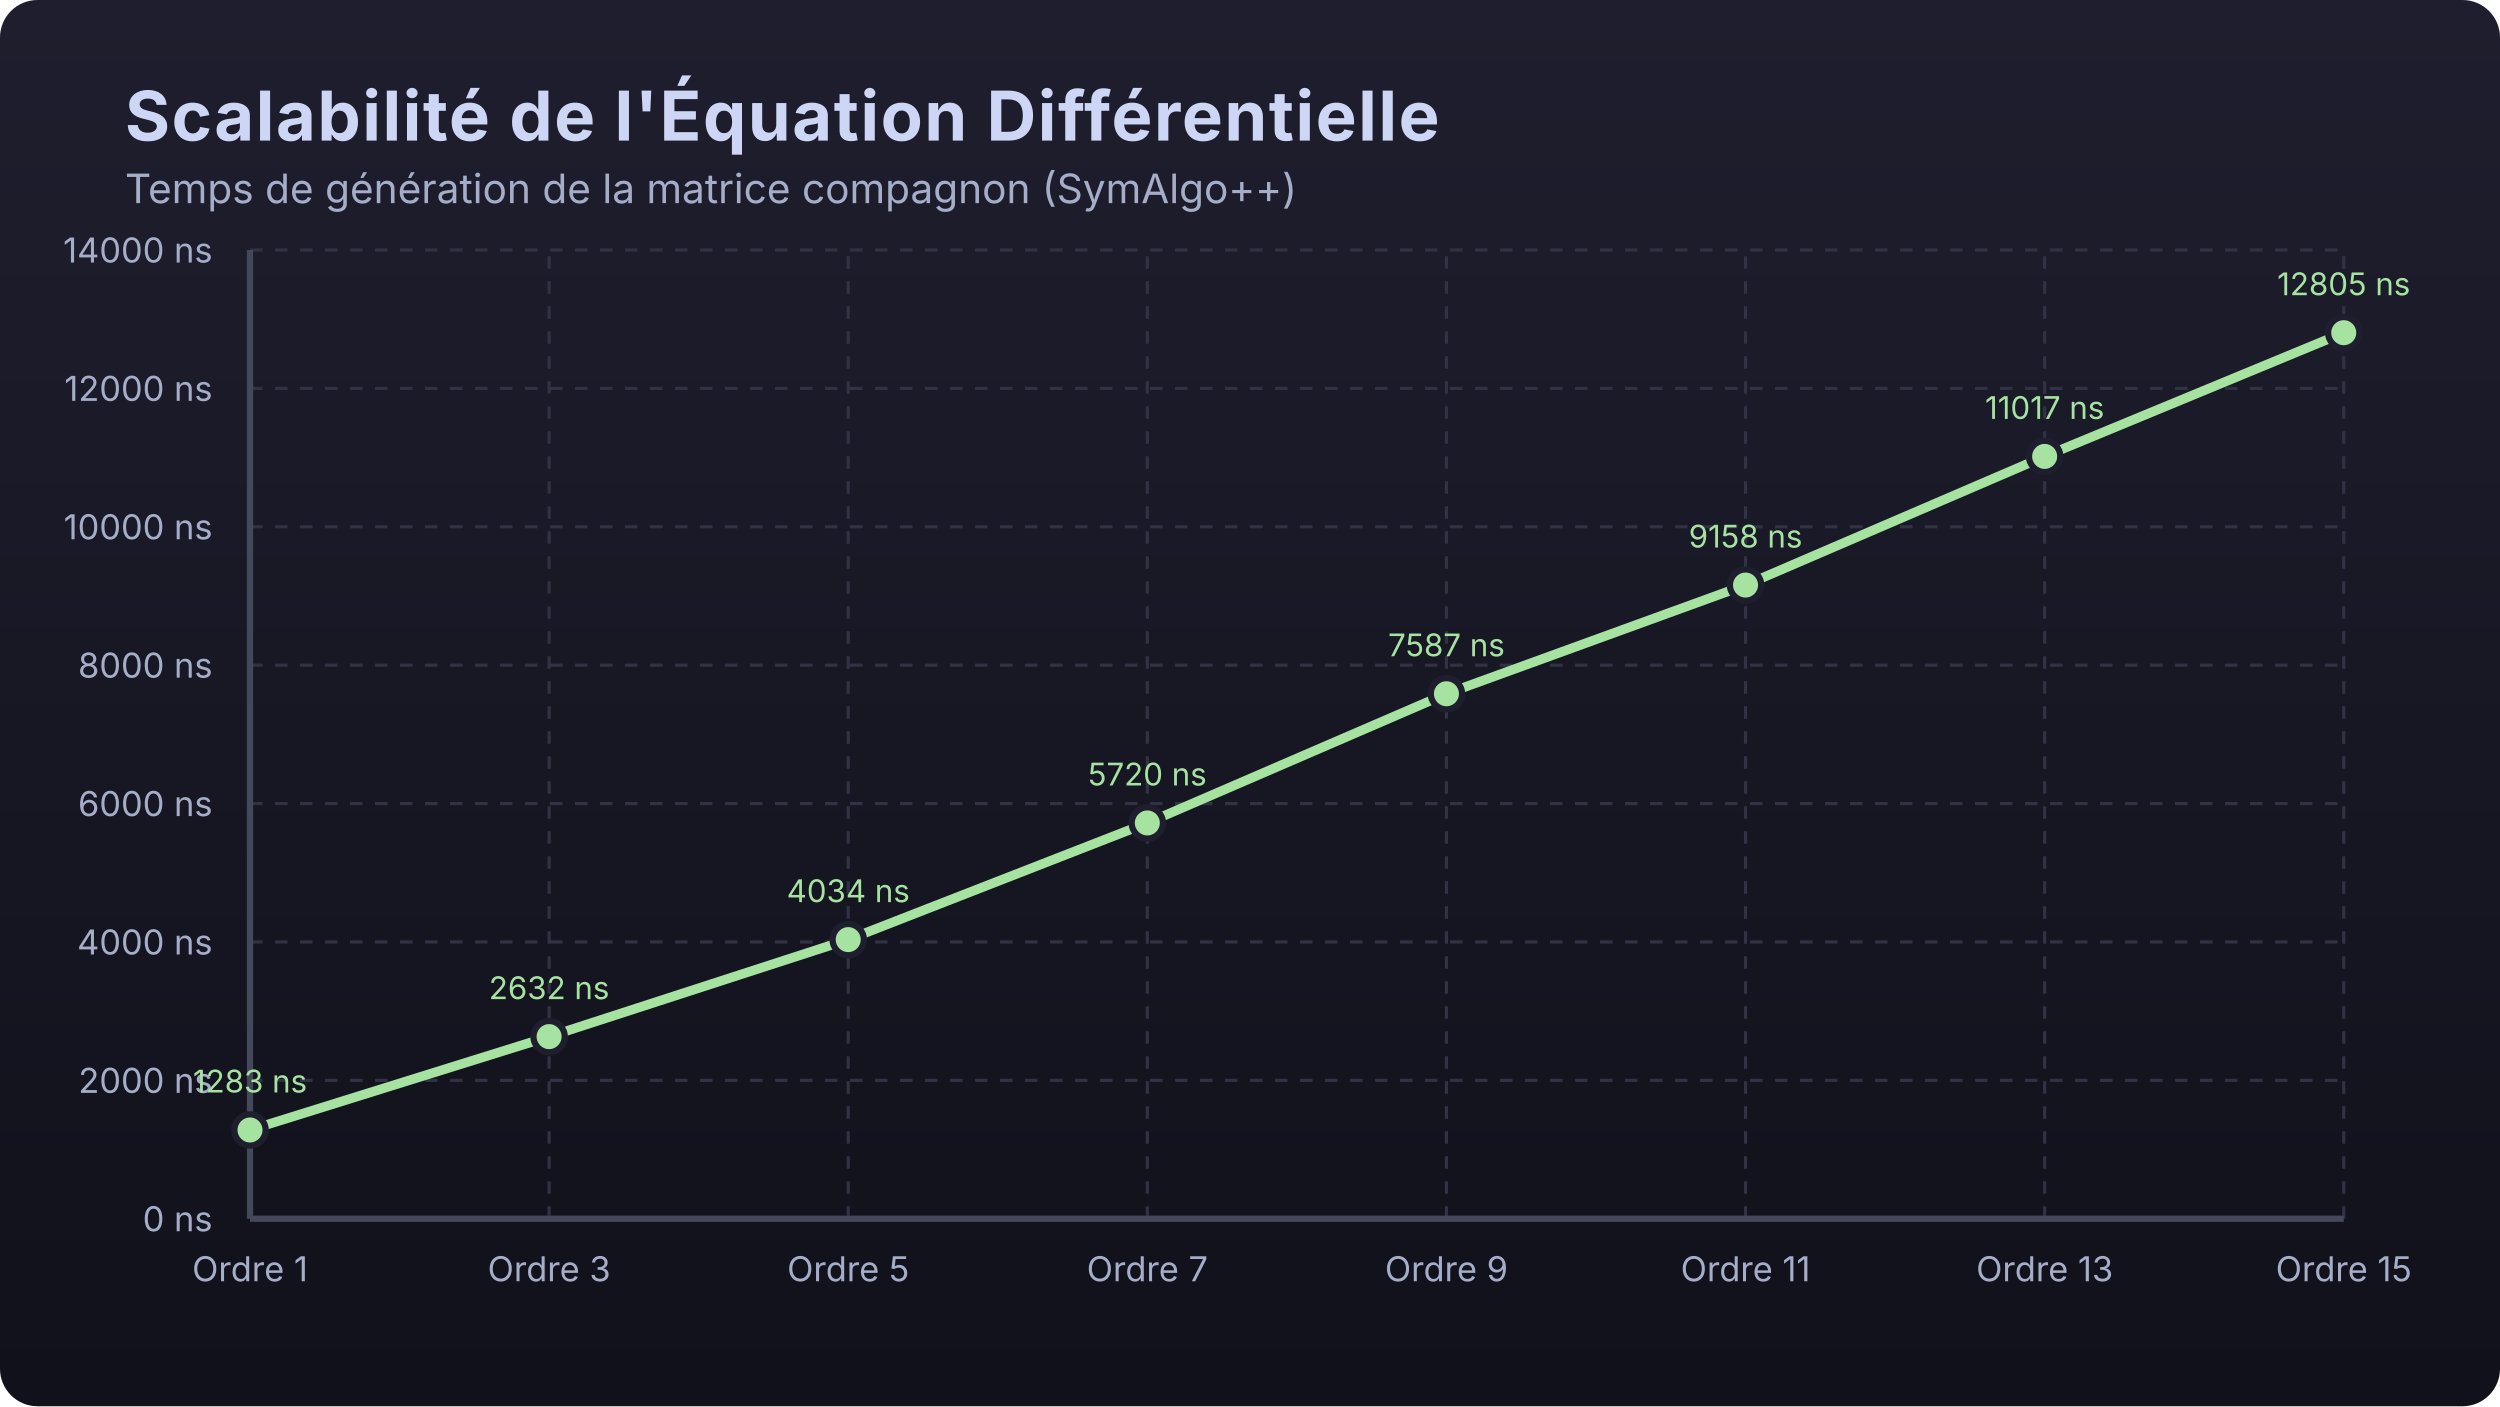
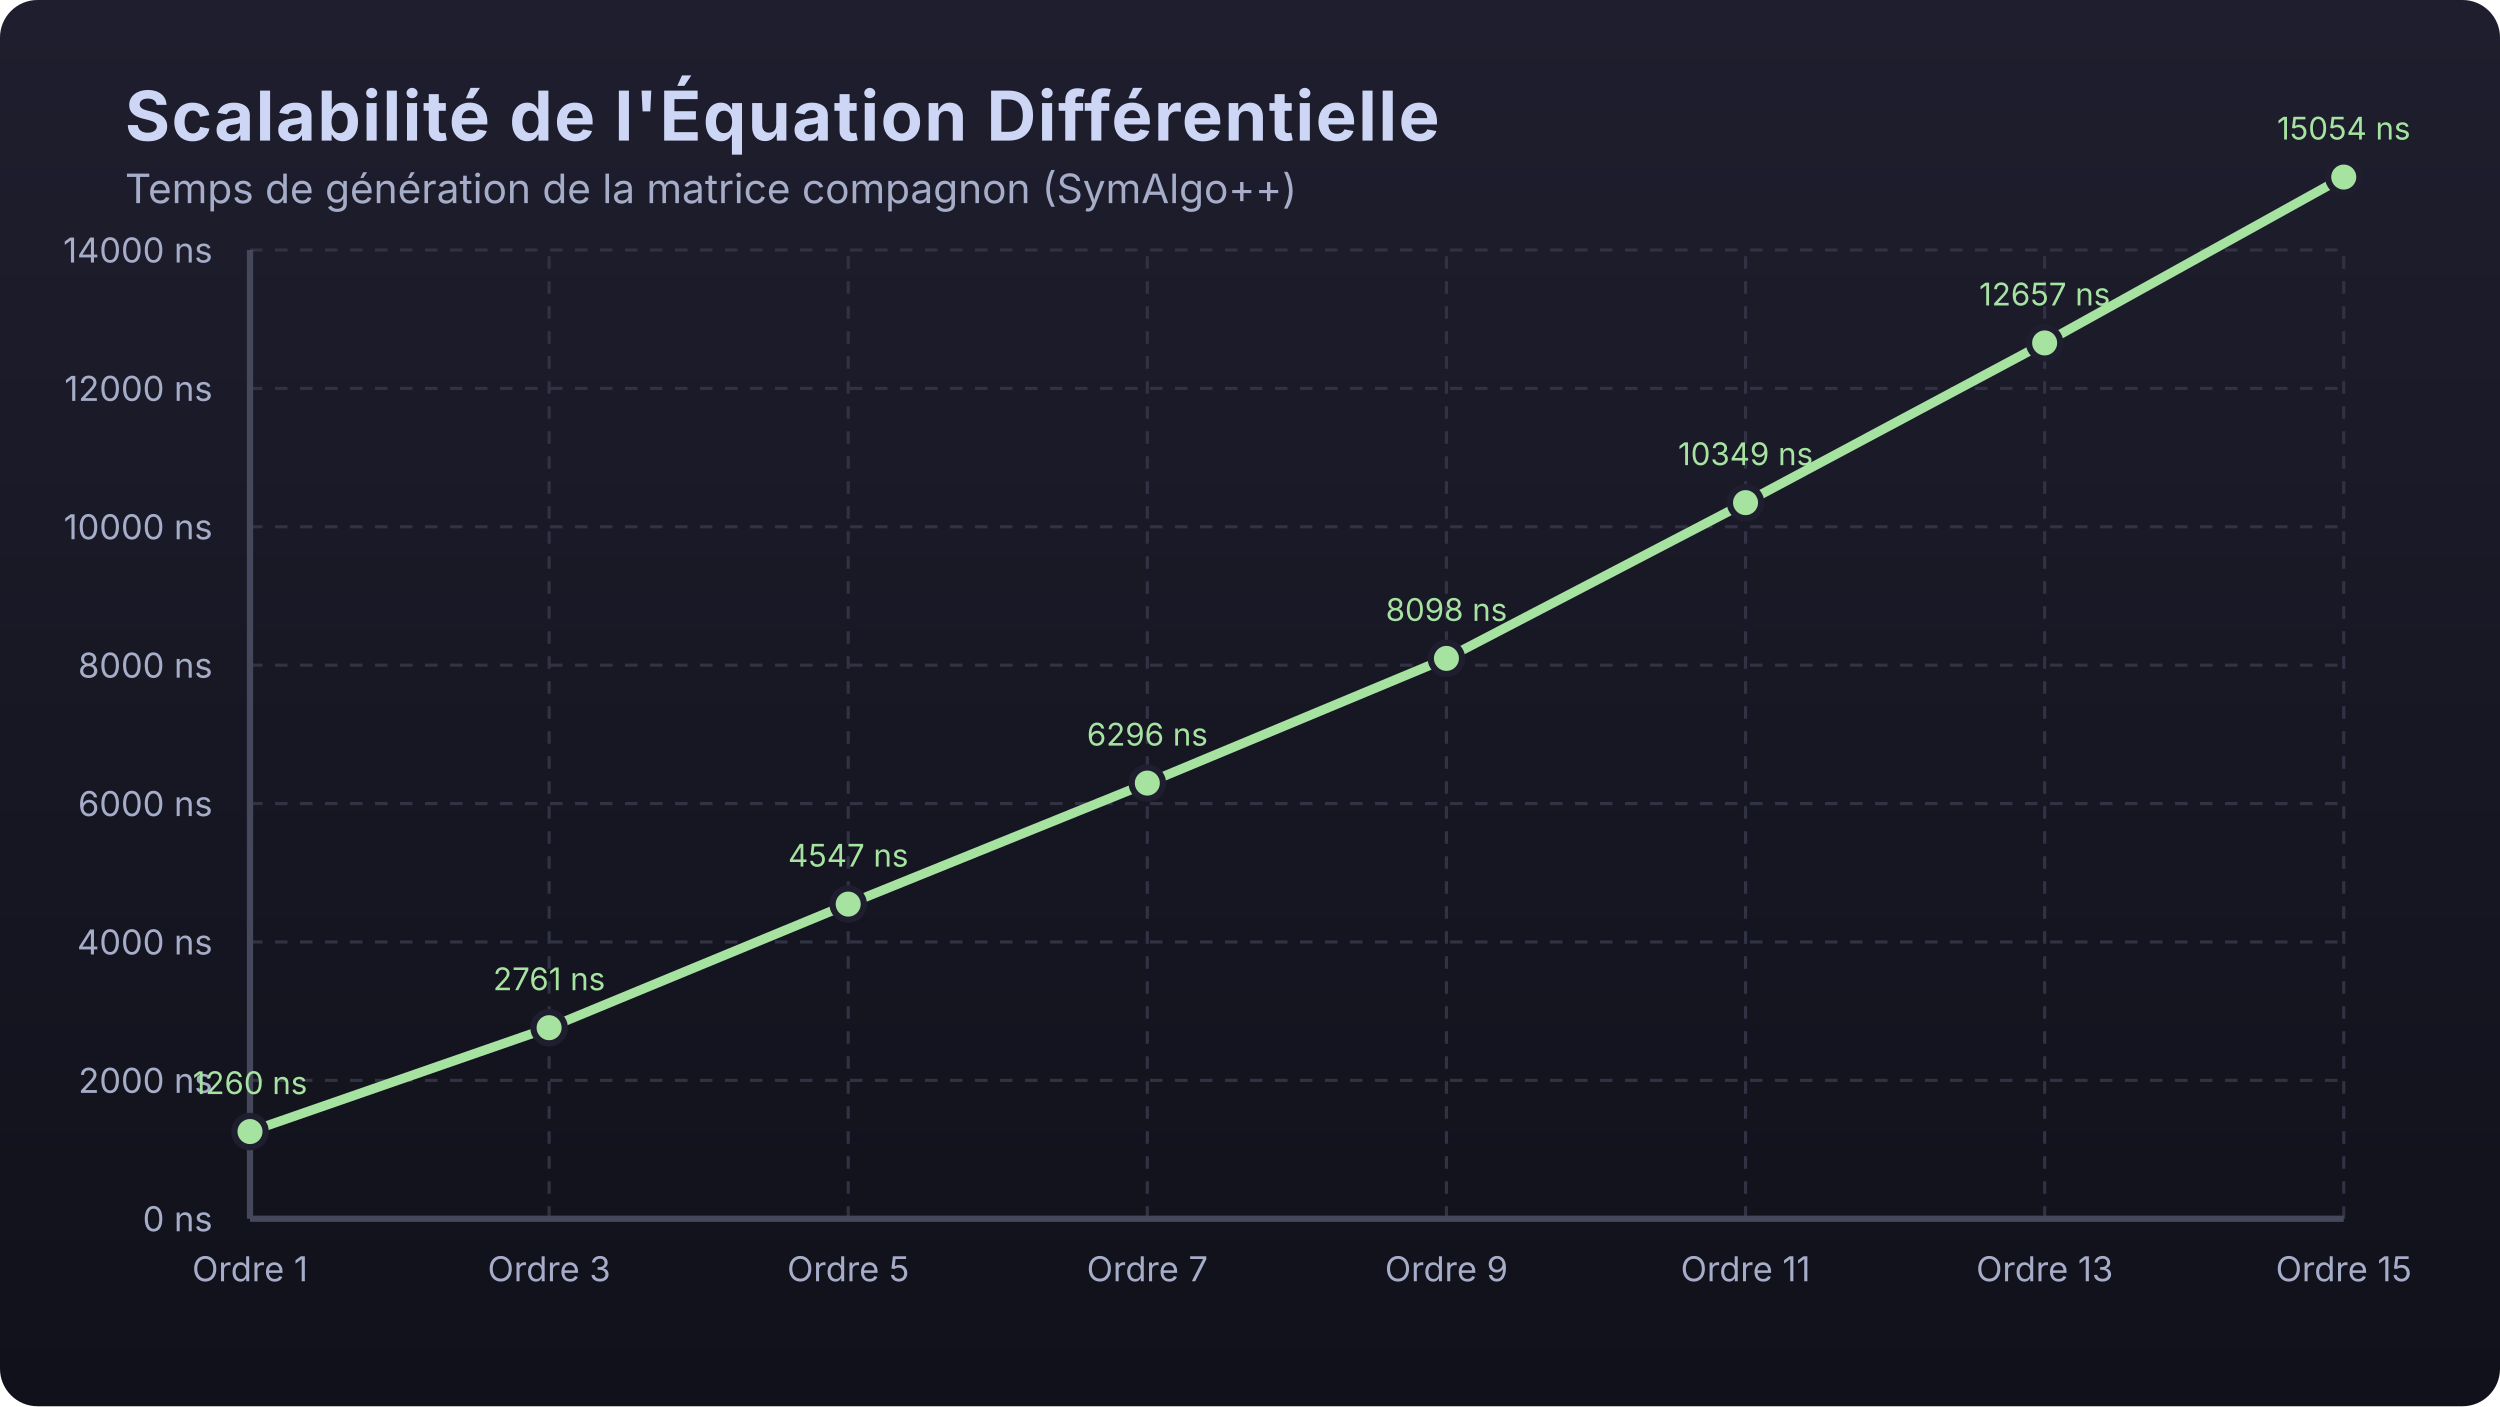
<svg xmlns="http://www.w3.org/2000/svg" viewBox="0 0 800 450" width="100%" height="100%" style="background-color: #1e1e2e; font-family: system-ui, -apple-system, sans-serif; border-radius: 12px; box-shadow: 0 8px 30px rgba(0,0,0,0.3);">
  <defs>
    <linearGradient id="bg-grad" x1="0%" y1="0%" x2="0%" y2="100%">
      <stop offset="0%" stop-color="#1e1e2e" />
      <stop offset="100%" stop-color="#11111b" />
    </linearGradient>
  </defs>
  <rect width="100%" height="100%" fill="url(#bg-grad)" rx="12" />
  <text x="40" y="45" fill="#cdd6f4" font-size="22" font-weight="bold" letter-spacing="0.5">Scalabilité de l'Équation Différentielle</text>
  <text x="40" y="65" fill="#a6adc8" font-size="13">Temps de génération de la matrice compagnon (SymAlgo++)</text>
  <line x1="80" y1="390.0" x2="750" y2="390.0" stroke="#313244" stroke-dasharray="4" />
  <text x="68" y="394.0" fill="#a6adc8" font-size="11" text-anchor="end">0 ns</text>
  <line x1="80" y1="345.714" x2="750" y2="345.714" stroke="#313244" stroke-dasharray="4" />
  <text x="68" y="349.714" fill="#a6adc8" font-size="11" text-anchor="end">2000 ns</text>
  <line x1="80" y1="301.429" x2="750" y2="301.429" stroke="#313244" stroke-dasharray="4" />
  <text x="68" y="305.429" fill="#a6adc8" font-size="11" text-anchor="end">4000 ns</text>
  <line x1="80" y1="257.143" x2="750" y2="257.143" stroke="#313244" stroke-dasharray="4" />
  <text x="68" y="261.143" fill="#a6adc8" font-size="11" text-anchor="end">6000 ns</text>
  <line x1="80" y1="212.857" x2="750" y2="212.857" stroke="#313244" stroke-dasharray="4" />
  <text x="68" y="216.857" fill="#a6adc8" font-size="11" text-anchor="end">8000 ns</text>
  <line x1="80" y1="168.571" x2="750" y2="168.571" stroke="#313244" stroke-dasharray="4" />
  <text x="68" y="172.571" fill="#a6adc8" font-size="11" text-anchor="end">10000 ns</text>
  <line x1="80" y1="124.286" x2="750" y2="124.286" stroke="#313244" stroke-dasharray="4" />
  <text x="68" y="128.286" fill="#a6adc8" font-size="11" text-anchor="end">12000 ns</text>
  <line x1="80" y1="80.0" x2="750" y2="80.0" stroke="#313244" stroke-dasharray="4" />
  <text x="68" y="84.0" fill="#a6adc8" font-size="11" text-anchor="end">14000 ns</text>
  <line x1="80.0" y1="390" x2="80.0" y2="80" stroke="#313244" stroke-dasharray="4" />
  <text x="80.0" y="410" fill="#a6adc8" font-size="11" text-anchor="middle">Ordre 1</text>
  <line x1="175.714" y1="390" x2="175.714" y2="80" stroke="#313244" stroke-dasharray="4" />
  <text x="175.714" y="410" fill="#a6adc8" font-size="11" text-anchor="middle">Ordre 3</text>
  <line x1="271.429" y1="390" x2="271.429" y2="80" stroke="#313244" stroke-dasharray="4" />
  <text x="271.429" y="410" fill="#a6adc8" font-size="11" text-anchor="middle">Ordre 5</text>
  <line x1="367.143" y1="390" x2="367.143" y2="80" stroke="#313244" stroke-dasharray="4" />
  <text x="367.143" y="410" fill="#a6adc8" font-size="11" text-anchor="middle">Ordre 7</text>
  <line x1="462.857" y1="390" x2="462.857" y2="80" stroke="#313244" stroke-dasharray="4" />
  <text x="462.857" y="410" fill="#a6adc8" font-size="11" text-anchor="middle">Ordre 9</text>
  <line x1="558.571" y1="390" x2="558.571" y2="80" stroke="#313244" stroke-dasharray="4" />
  <text x="558.571" y="410" fill="#a6adc8" font-size="11" text-anchor="middle">Ordre 11</text>
  <line x1="654.286" y1="390" x2="654.286" y2="80" stroke="#313244" stroke-dasharray="4" />
  <text x="654.286" y="410" fill="#a6adc8" font-size="11" text-anchor="middle">Ordre 13</text>
  <line x1="750.0" y1="390" x2="750.0" y2="80" stroke="#313244" stroke-dasharray="4" />
  <text x="750.0" y="410" fill="#a6adc8" font-size="11" text-anchor="middle">Ordre 15</text>
  <line x1="80" y1="390" x2="750" y2="390" stroke="#45475a" stroke-width="2" />
  <line x1="80" y1="390" x2="80" y2="80" stroke="#45475a" stroke-width="2" />
-   <path d="M 80.0 361.591 L 175.714 331.72 L 271.429 300.676 L 367.143 263.343 L 462.857 222.002 L 558.571 187.216 L 654.286 146.052 L 750.0 106.461" fill="none" stroke="#a6e3a1" stroke-width="3" stroke-linecap="round" stroke-linejoin="round" />
-   <circle cx="80.0" cy="361.591" r="5" fill="#a6e3a1" stroke="#1e1e2e" stroke-width="2" />
-   <text x="80.0" y="349.591" fill="#a6e3a1" font-size="10" font-weight="semibold" text-anchor="middle">1283 ns</text>
-   <circle cx="175.714" cy="331.72" r="5" fill="#a6e3a1" stroke="#1e1e2e" stroke-width="2" />
-   <text x="175.714" y="319.72" fill="#a6e3a1" font-size="10" font-weight="semibold" text-anchor="middle">2632 ns</text>
-   <circle cx="271.429" cy="300.676" r="5" fill="#a6e3a1" stroke="#1e1e2e" stroke-width="2" />
-   <text x="271.429" y="288.676" fill="#a6e3a1" font-size="10" font-weight="semibold" text-anchor="middle">4034 ns</text>
-   <circle cx="367.143" cy="263.343" r="5" fill="#a6e3a1" stroke="#1e1e2e" stroke-width="2" />
-   <text x="367.143" y="251.343" fill="#a6e3a1" font-size="10" font-weight="semibold" text-anchor="middle">5720 ns</text>
-   <circle cx="462.857" cy="222.002" r="5" fill="#a6e3a1" stroke="#1e1e2e" stroke-width="2" />
-   <text x="462.857" y="210.002" fill="#a6e3a1" font-size="10" font-weight="semibold" text-anchor="middle">7587 ns</text>
-   <circle cx="558.571" cy="187.216" r="5" fill="#a6e3a1" stroke="#1e1e2e" stroke-width="2" />
-   <text x="558.571" y="175.216" fill="#a6e3a1" font-size="10" font-weight="semibold" text-anchor="middle">9158 ns</text>
-   <circle cx="654.286" cy="146.052" r="5" fill="#a6e3a1" stroke="#1e1e2e" stroke-width="2" />
-   <text x="654.286" y="134.052" fill="#a6e3a1" font-size="10" font-weight="semibold" text-anchor="middle">11017 ns</text>
-   <circle cx="750.0" cy="106.461" r="5" fill="#a6e3a1" stroke="#1e1e2e" stroke-width="2" />
-   <text x="750.0" y="94.461" fill="#a6e3a1" font-size="10" font-weight="semibold" text-anchor="middle">12805 ns</text>
+   <path d="M 80.0 362.1 L 175.714 328.864 L 271.429 289.316 L 367.143 250.589 L 462.857 210.687 L 558.571 160.844 L 654.286 109.738 L 750.0 56.661" fill="none" stroke="#a6e3a1" stroke-width="3" stroke-linecap="round" stroke-linejoin="round" />
+   <circle cx="80.0" cy="362.1" r="5" fill="#a6e3a1" stroke="#1e1e2e" stroke-width="2" />
+   <text x="80.0" y="350.1" fill="#a6e3a1" font-size="10" font-weight="semibold" text-anchor="middle">1260 ns</text>
+   <circle cx="175.714" cy="328.864" r="5" fill="#a6e3a1" stroke="#1e1e2e" stroke-width="2" />
+   <text x="175.714" y="316.864" fill="#a6e3a1" font-size="10" font-weight="semibold" text-anchor="middle">2761 ns</text>
+   <circle cx="271.429" cy="289.316" r="5" fill="#a6e3a1" stroke="#1e1e2e" stroke-width="2" />
+   <text x="271.429" y="277.316" fill="#a6e3a1" font-size="10" font-weight="semibold" text-anchor="middle">4547 ns</text>
+   <circle cx="367.143" cy="250.589" r="5" fill="#a6e3a1" stroke="#1e1e2e" stroke-width="2" />
+   <text x="367.143" y="238.589" fill="#a6e3a1" font-size="10" font-weight="semibold" text-anchor="middle">6296 ns</text>
+   <circle cx="462.857" cy="210.687" r="5" fill="#a6e3a1" stroke="#1e1e2e" stroke-width="2" />
+   <text x="462.857" y="198.687" fill="#a6e3a1" font-size="10" font-weight="semibold" text-anchor="middle">8098 ns</text>
+   <circle cx="558.571" cy="160.844" r="5" fill="#a6e3a1" stroke="#1e1e2e" stroke-width="2" />
+   <text x="558.571" y="148.844" fill="#a6e3a1" font-size="10" font-weight="semibold" text-anchor="middle">10349 ns</text>
+   <circle cx="654.286" cy="109.738" r="5" fill="#a6e3a1" stroke="#1e1e2e" stroke-width="2" />
+   <text x="654.286" y="97.738" fill="#a6e3a1" font-size="10" font-weight="semibold" text-anchor="middle">12657 ns</text>
+   <circle cx="750.0" cy="56.661" r="5" fill="#a6e3a1" stroke="#1e1e2e" stroke-width="2" />
+   <text x="750.0" y="44.661" fill="#a6e3a1" font-size="10" font-weight="semibold" text-anchor="middle">15054 ns</text>
</svg>
